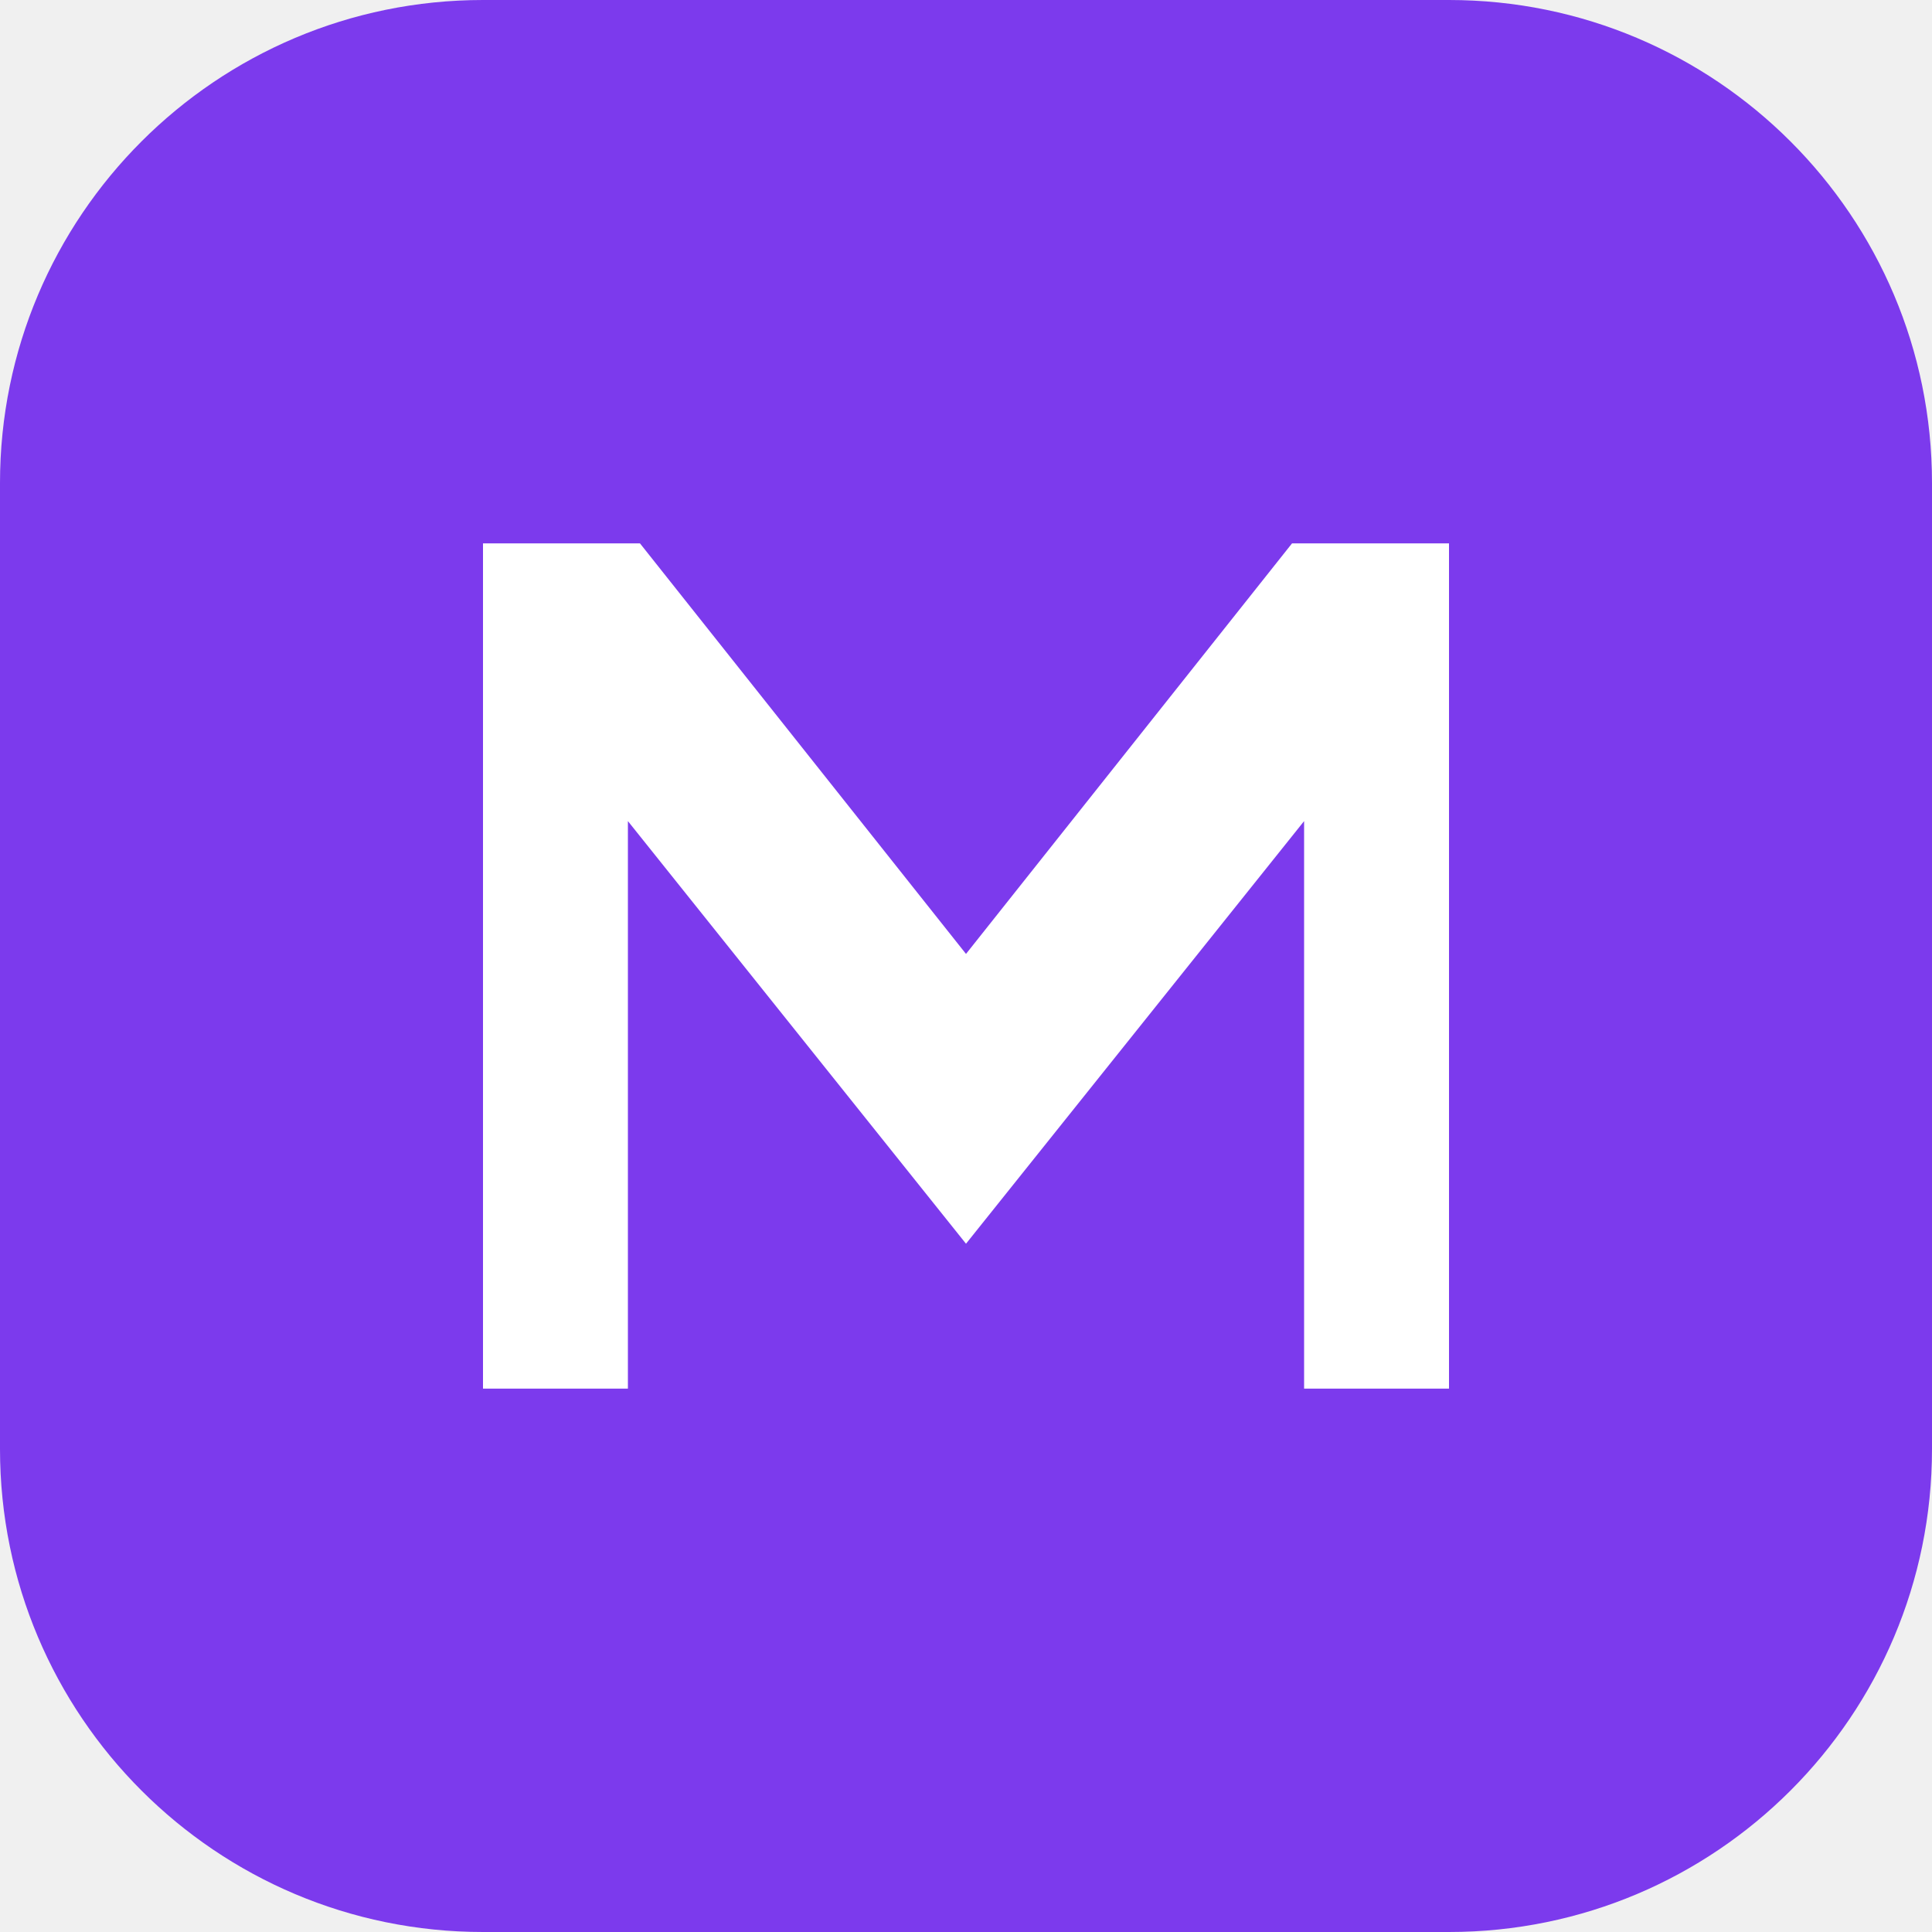
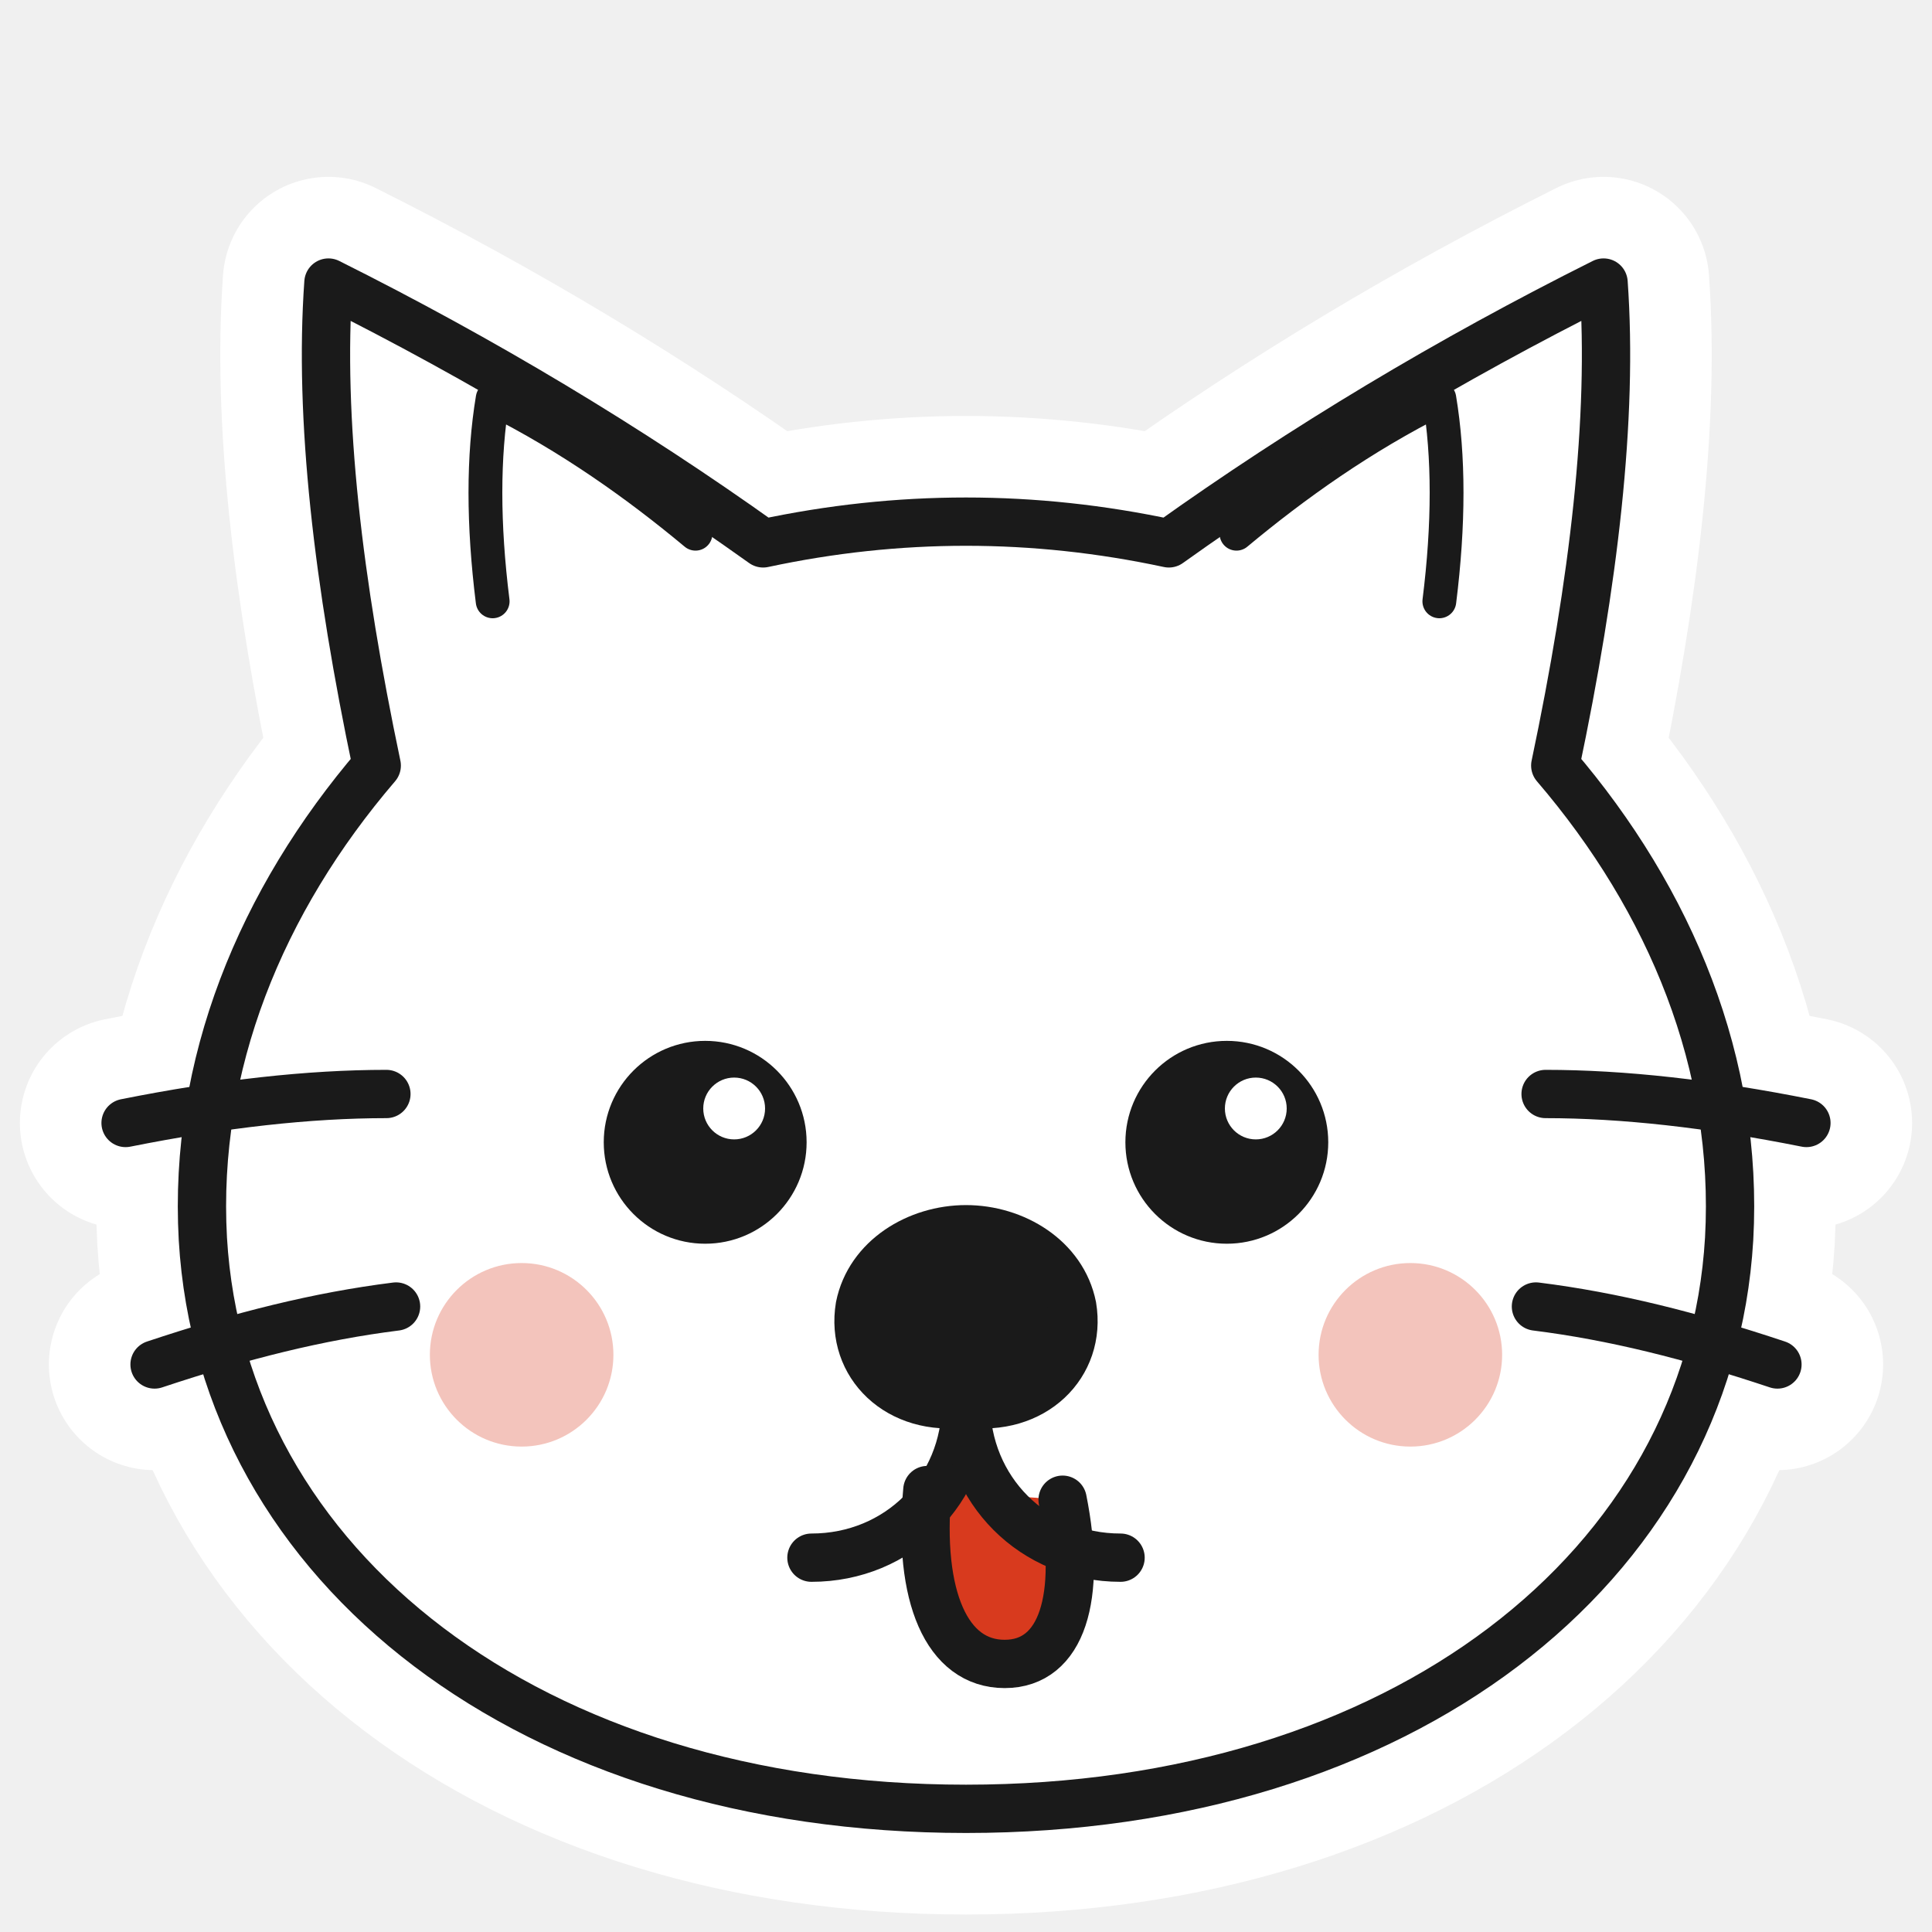
- <svg xmlns="http://www.w3.org/2000/svg" viewBox="0 0 32 32">
-   <rect width="32" height="32" rx="8" fill="#7C3AED" />
-   <path d="M8 23V9h2.6l5.4 6.8L21.4 9H24v14h-2.4V13.6l-5.6 7-5.6-7V23H8z" fill="#fff" />
+ <svg xmlns="http://www.w3.org/2000/svg" viewBox="36 36 128 128" color="#1A1A1A">
+   <g fill="none" stroke="currentColor" stroke-width="3.2" stroke-linecap="round" stroke-linejoin="round">
+     <g class="st" stroke="#FFFFFF" stroke-width="14">
+       <g transform="translate(23.20 27.20) scale(6.4)" stroke-width="2.188">
+         <path d="M5.9 9.3c-.4-1.9-.6-3.6-.5-5 1.6.8 3.1 1.7 4.5 2.7 1.4-.3 2.8-.3 4.2 0 1.4-1 2.9-1.9 4.5-2.7.1 1.4-.1 3.1-.5 5 1.2 1.4 1.9 3.1 1.8 4.9-.2 3.4-3.4 5.9-7.9 5.9-4.5 0-7.7-2.5-7.9-5.9-.1-1.8.6-3.5 1.8-4.9z" fill="#FFFFFF" />
+         <path d="M7.1 7.6c-.1-.8-.1-1.5 0-2.1.8.4 1.5.9 2.1 1.4" fill="#FFFFFF" />
+         <path d="M16.9 7.6c.1-.8.1-1.5 0-2.1-.8.4-1.5.9-2.1 1.4" fill="#FFFFFF" />
+         <circle cx="9.3" cy="13.2" r="1.05" fill="#FFFFFF" />
+         <circle cx="14.7" cy="13.2" r="1.05" fill="#FFFFFF" />
+         <circle cx="9.6" cy="12.85" r="0.32" fill="#FFFFFF" />
+         <circle cx="15" cy="12.85" r="0.32" fill="#FFFFFF" />
+         <circle cx="7.4" cy="15.4" r="0.95" fill="#FFFFFF" />
+         <circle cx="16.6" cy="15.4" r="0.95" fill="#FFFFFF" />
+         <path d="M11.6 16.8c-.1 1.1.2 1.8.8 1.8.6 0 .8-.7.6-1.7" fill="#FFFFFF" />
+         <path d="M12 15.9c-.7.1-1.2-.4-1.1-1 .1-.5.6-.8 1.1-.8.5 0 1 .3 1.1.8.1.6-.4 1.1-1.1 1z" fill="#FFFFFF" />
+         <path d="M12 15.9c0 .9-.7 1.6-1.6 1.6" fill="#FFFFFF" />
+         <path d="M12 15.9c0 .9.7 1.6 1.6 1.6" fill="#FFFFFF" />
+         <path d="M3.3 13c1-.2 1.9-.3 2.7-.3" fill="#FFFFFF" />
+         <path d="M3.6 15.5c.9-.3 1.7-.5 2.5-.6" fill="#FFFFFF" />
+         <path d="M20.7 13c-1-.2-1.9-.3-2.7-.3" fill="#FFFFFF" />
+         <path d="M20.4 15.5c-.9-.3-1.7-.5-2.5-.6" fill="#FFFFFF" />
+       </g>
+     </g>
+     <g transform="translate(23.20 27.20) scale(6.4)" stroke-width="0.500" data-k="6.4">
+       <path d="M5.9 9.3c-.4-1.9-.6-3.6-.5-5 1.6.8 3.1 1.7 4.5 2.7 1.4-.3 2.8-.3 4.2 0 1.4-1 2.9-1.9 4.5-2.7.1 1.4-.1 3.1-.5 5 1.2 1.4 1.9 3.1 1.8 4.9-.2 3.4-3.4 5.9-7.9 5.9-4.5 0-7.7-2.5-7.9-5.9-.1-1.8.6-3.5 1.8-4.9z" fill="#FFFFFF" />
+       <path d="M7.1 7.6c-.1-.8-.1-1.5 0-2.1.8.4 1.5.9 2.1 1.4" fill="none" stroke-width="0.350" />
+       <path d="M16.9 7.6c.1-.8.1-1.5 0-2.1-.8.4-1.5.9-2.1 1.4" fill="none" stroke-width="0.350" />
+       <circle cx="9.3" cy="13.2" r="1.05" fill="currentColor" stroke="none" />
+       <circle cx="14.7" cy="13.2" r="1.05" fill="currentColor" stroke="none" />
+       <circle cx="9.6" cy="12.85" r="0.32" fill="#fff" stroke="none" />
+       <circle cx="15" cy="12.85" r="0.32" fill="#fff" stroke="none" />
+       <circle cx="7.4" cy="15.4" r="0.95" fill="#D83A1E" stroke="none" opacity=".3" />
+       <circle cx="16.6" cy="15.4" r="0.95" fill="#D83A1E" stroke="none" opacity=".3" />
+       <path d="M11.6 16.8c-.1 1.1.2 1.8.8 1.8.6 0 .8-.7.6-1.7" fill="#D83A1E" />
+       <path d="M12 15.9c-.7.1-1.2-.4-1.1-1 .1-.5.6-.8 1.1-.8.5 0 1 .3 1.1.8.1.6-.4 1.1-1.1 1z" fill="currentColor" />
+       <path d="M12 15.9c0 .9-.7 1.6-1.6 1.6" fill="none" />
+       <path d="M12 15.9c0 .9.7 1.6 1.6 1.6" fill="none" />
+       <path d="M3.3 13c1-.2 1.9-.3 2.7-.3" fill="none" />
+       <path d="M3.6 15.5c.9-.3 1.7-.5 2.5-.6" fill="none" />
+       <path d="M20.7 13c-1-.2-1.9-.3-2.7-.3" fill="none" />
+       <path d="M20.4 15.5c-.9-.3-1.7-.5-2.5-.6" fill="none" />
+     </g>
+   </g>
</svg>
